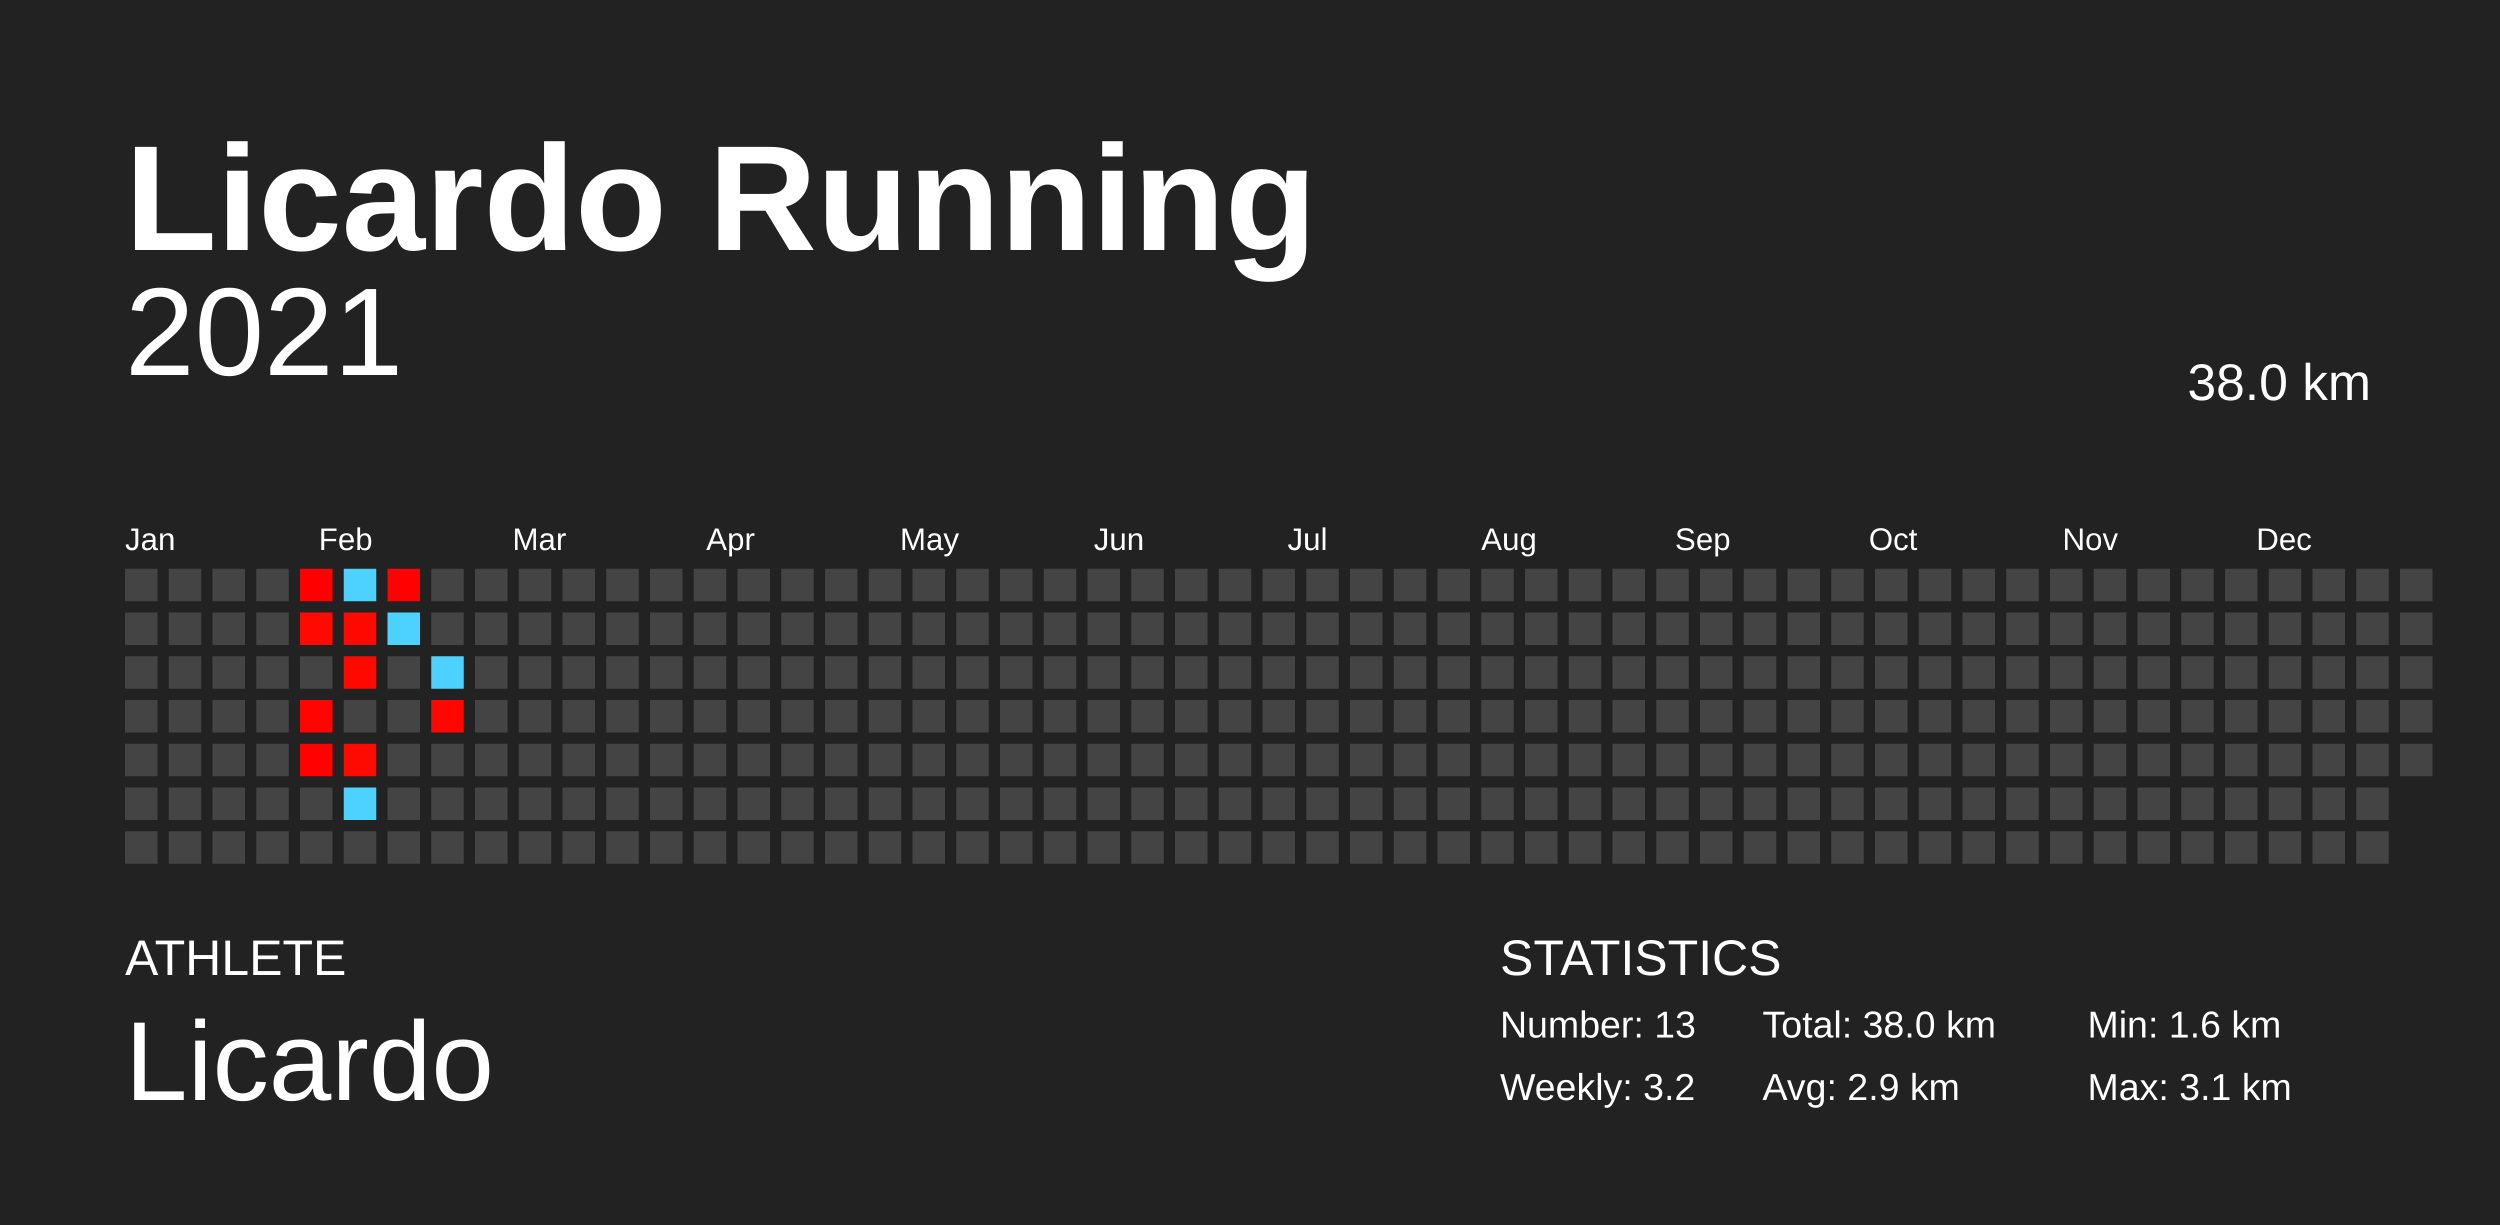
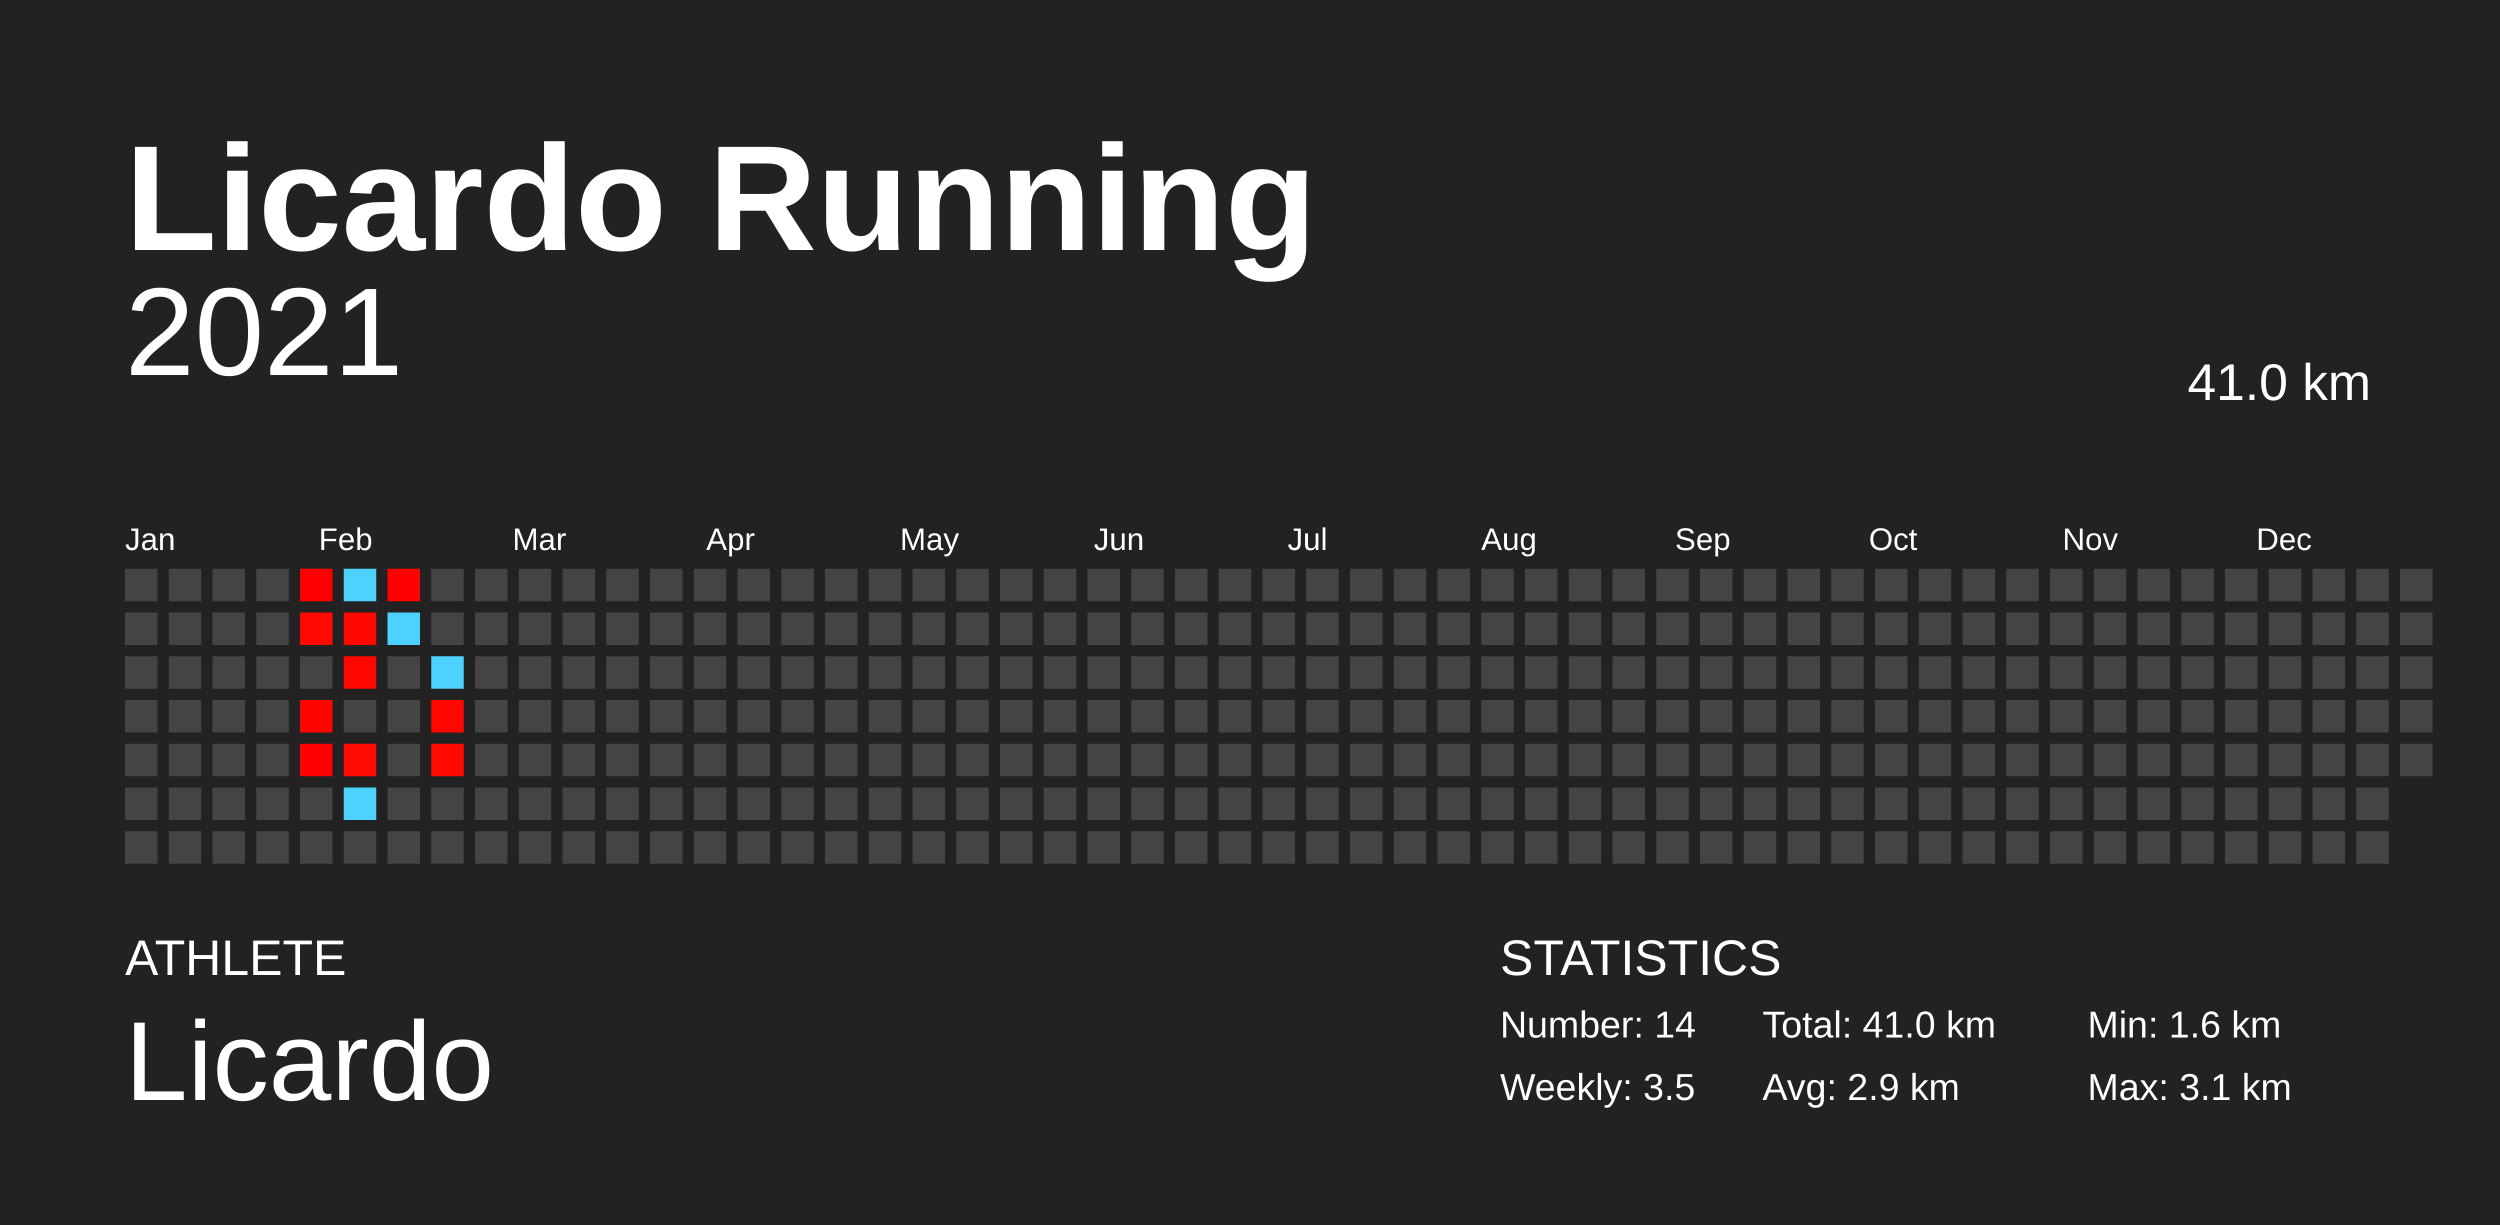
<svg xmlns="http://www.w3.org/2000/svg" baseProfile="full" height="98mm" version="1.1" viewBox="0,0,200,98" width="200mm">
  <defs />
  <rect fill="#222222" height="98" width="200" x="0" y="0" />
  <text fill="#FFFFFF" style="font-size:12px; font-family:Arial; font-weight:bold;" x="10" y="20">Licardo Running</text>
  <text fill="#FFFFFF" style="font-size:4px; font-family:Arial" x="10" y="78">ATHLETE</text>
  <text fill="#FFFFFF" style="font-size:9px; font-family:Arial" x="10" y="88">Licardo</text>
  <text fill="#FFFFFF" style="font-size:4px; font-family:Arial" x="120" y="78">STATISTICS</text>
-   <text fill="#FFFFFF" style="font-size:3px; font-family:Arial" x="120" y="83">Number: 13</text>
-   <text fill="#FFFFFF" style="font-size:3px; font-family:Arial" x="120" y="88">Weekly: 3.2</text>
-   <text fill="#FFFFFF" style="font-size:3px; font-family:Arial" x="141" y="83">Total: 38.0 km</text>
+   <text fill="#FFFFFF" style="font-size:3px; font-family:Arial" x="120" y="83">Number: 14</text>
+   <text fill="#FFFFFF" style="font-size:3px; font-family:Arial" x="120" y="88">Weekly: 3.5</text>
+   <text fill="#FFFFFF" style="font-size:3px; font-family:Arial" x="141" y="83">Total: 41.0 km</text>
  <text fill="#FFFFFF" style="font-size:3px; font-family:Arial" x="141" y="88">Avg: 2.9 km</text>
  <text fill="#FFFFFF" style="font-size:3px; font-family:Arial" x="167" y="83">Min: 1.6 km</text>
  <text fill="#FFFFFF" style="font-size:3px; font-family:Arial" x="167" y="88">Max: 3.1 km</text>
  <text alignment-baseline="hanging" fill="#FFFFFF" style="font-size:10.0px; font-family:Arial;" x="10" y="30">2021</text>
-   <text alignment-baseline="hanging" fill="#FFFFFF" style="font-size:4.125px; font-family:Arial;" x="175" y="32">38.0 km</text>
+   <text alignment-baseline="hanging" fill="#FFFFFF" style="font-size:4.125px; font-family:Arial;" x="175" y="32">41.0 km</text>
  <text fill="#FFFFFF" style="font-size:2.5px; font-family:Arial" x="10.0" y="44">Jan</text>
  <text fill="#FFFFFF" style="font-size:2.5px; font-family:Arial" x="25.5" y="44">Feb</text>
  <text fill="#FFFFFF" style="font-size:2.5px; font-family:Arial" x="41.0" y="44">Mar</text>
  <text fill="#FFFFFF" style="font-size:2.5px; font-family:Arial" x="56.5" y="44">Apr</text>
  <text fill="#FFFFFF" style="font-size:2.5px; font-family:Arial" x="72.0" y="44">May</text>
  <text fill="#FFFFFF" style="font-size:2.5px; font-family:Arial" x="87.5" y="44">Jun</text>
  <text fill="#FFFFFF" style="font-size:2.5px; font-family:Arial" x="103.0" y="44">Jul</text>
  <text fill="#FFFFFF" style="font-size:2.5px; font-family:Arial" x="118.5" y="44">Aug</text>
  <text fill="#FFFFFF" style="font-size:2.5px; font-family:Arial" x="134.0" y="44">Sep</text>
  <text fill="#FFFFFF" style="font-size:2.5px; font-family:Arial" x="149.5" y="44">Oct</text>
  <text fill="#FFFFFF" style="font-size:2.5px; font-family:Arial" x="165.0" y="44">Nov</text>
  <text fill="#FFFFFF" style="font-size:2.5px; font-family:Arial" x="180.5" y="44">Dec</text>
  <rect fill="#444444" height="2.6" width="2.6" x="10.0" y="45.5" />
  <rect fill="#444444" height="2.6" width="2.6" x="10.0" y="49.0" />
  <rect fill="#444444" height="2.6" width="2.6" x="10.0" y="52.5" />
  <rect fill="#444444" height="2.6" width="2.6" x="10.0" y="56.0" />
  <rect fill="#444444" height="2.6" width="2.6" x="10.0" y="59.5" />
  <rect fill="#444444" height="2.6" width="2.6" x="10.0" y="63.0" />
  <rect fill="#444444" height="2.6" width="2.6" x="10.0" y="66.5" />
  <rect fill="#444444" height="2.6" width="2.6" x="13.5" y="45.5" />
  <rect fill="#444444" height="2.6" width="2.6" x="13.5" y="49.0" />
  <rect fill="#444444" height="2.6" width="2.6" x="13.5" y="52.5" />
  <rect fill="#444444" height="2.6" width="2.6" x="13.5" y="56.0" />
  <rect fill="#444444" height="2.6" width="2.6" x="13.5" y="59.5" />
  <rect fill="#444444" height="2.6" width="2.6" x="13.5" y="63.0" />
  <rect fill="#444444" height="2.6" width="2.6" x="13.5" y="66.5" />
  <rect fill="#444444" height="2.6" width="2.6" x="17.0" y="45.5" />
  <rect fill="#444444" height="2.6" width="2.6" x="17.0" y="49.0" />
  <rect fill="#444444" height="2.6" width="2.6" x="17.0" y="52.5" />
  <rect fill="#444444" height="2.6" width="2.6" x="17.0" y="56.0" />
  <rect fill="#444444" height="2.6" width="2.6" x="17.0" y="59.5" />
  <rect fill="#444444" height="2.6" width="2.6" x="17.0" y="63.0" />
  <rect fill="#444444" height="2.6" width="2.6" x="17.0" y="66.5" />
  <rect fill="#444444" height="2.6" width="2.6" x="20.5" y="45.5" />
  <rect fill="#444444" height="2.6" width="2.6" x="20.5" y="49.0" />
  <rect fill="#444444" height="2.6" width="2.6" x="20.5" y="52.5" />
  <rect fill="#444444" height="2.6" width="2.6" x="20.5" y="56.0" />
  <rect fill="#444444" height="2.6" width="2.6" x="20.5" y="59.5" />
  <rect fill="#444444" height="2.6" width="2.6" x="20.5" y="63.0" />
  <rect fill="#444444" height="2.6" width="2.6" x="20.5" y="66.5" />
  <rect fill="#ff0000" height="2.6" width="2.6" x="24.0" y="45.5" />
  <rect fill="#ff0900" height="2.6" width="2.6" x="24.0" y="49.0" />
  <rect fill="#444444" height="2.6" width="2.6" x="24.0" y="52.5" />
  <rect fill="#ff0400" height="2.6" width="2.6" x="24.0" y="56.0" />
  <rect fill="#ff0200" height="2.6" width="2.6" x="24.0" y="59.5" />
  <rect fill="#444444" height="2.6" width="2.6" x="24.0" y="63.0" />
  <rect fill="#444444" height="2.6" width="2.6" x="24.0" y="66.5" />
  <rect fill="#4dd2ff" height="2.6" width="2.6" x="27.5" y="45.5" />
  <rect fill="#ff0800" height="2.6" width="2.6" x="27.5" y="49.0" />
  <rect fill="#ff0800" height="2.6" width="2.6" x="27.5" y="52.5" />
  <rect fill="#444444" height="2.6" width="2.6" x="27.5" y="56.0" />
  <rect fill="#ff0a00" height="2.6" width="2.6" x="27.5" y="59.5" />
  <rect fill="#4dd2ff" height="2.6" width="2.6" x="27.5" y="63.0" />
  <rect fill="#444444" height="2.6" width="2.6" x="27.5" y="66.5" />
  <rect fill="#ff0200" height="2.6" width="2.6" x="31.0" y="45.5" />
  <rect fill="#4dd2ff" height="2.6" width="2.6" x="31.0" y="49.0" />
  <rect fill="#444444" height="2.6" width="2.6" x="31.0" y="52.5" />
  <rect fill="#444444" height="2.6" width="2.6" x="31.0" y="56.0" />
  <rect fill="#444444" height="2.6" width="2.6" x="31.0" y="59.5" />
  <rect fill="#444444" height="2.6" width="2.6" x="31.0" y="63.0" />
  <rect fill="#444444" height="2.6" width="2.6" x="31.0" y="66.5" />
  <rect fill="#444444" height="2.6" width="2.6" x="34.5" y="45.5" />
  <rect fill="#444444" height="2.6" width="2.6" x="34.5" y="49.0" />
  <rect fill="#4dd2ff" height="2.6" width="2.6" x="34.5" y="52.5" />
  <rect fill="#ff0700" height="2.6" width="2.6" x="34.5" y="56.0" />
-   <rect fill="#444444" height="2.6" width="2.6" x="34.5" y="59.5" />
+   <rect fill="#ff0a00" height="2.6" width="2.6" x="34.5" y="59.5" />
  <rect fill="#444444" height="2.6" width="2.6" x="34.5" y="63.0" />
  <rect fill="#444444" height="2.6" width="2.6" x="34.5" y="66.5" />
  <rect fill="#444444" height="2.6" width="2.6" x="38.0" y="45.5" />
  <rect fill="#444444" height="2.6" width="2.6" x="38.0" y="49.0" />
  <rect fill="#444444" height="2.6" width="2.6" x="38.0" y="52.5" />
  <rect fill="#444444" height="2.6" width="2.6" x="38.0" y="56.0" />
  <rect fill="#444444" height="2.6" width="2.6" x="38.0" y="59.5" />
  <rect fill="#444444" height="2.6" width="2.6" x="38.0" y="63.0" />
  <rect fill="#444444" height="2.6" width="2.6" x="38.0" y="66.5" />
  <rect fill="#444444" height="2.6" width="2.6" x="41.5" y="45.5" />
  <rect fill="#444444" height="2.6" width="2.6" x="41.5" y="49.0" />
  <rect fill="#444444" height="2.6" width="2.6" x="41.5" y="52.5" />
  <rect fill="#444444" height="2.6" width="2.6" x="41.5" y="56.0" />
  <rect fill="#444444" height="2.6" width="2.6" x="41.5" y="59.5" />
  <rect fill="#444444" height="2.6" width="2.6" x="41.5" y="63.0" />
  <rect fill="#444444" height="2.6" width="2.6" x="41.5" y="66.5" />
  <rect fill="#444444" height="2.6" width="2.6" x="45.0" y="45.5" />
  <rect fill="#444444" height="2.6" width="2.6" x="45.0" y="49.0" />
  <rect fill="#444444" height="2.6" width="2.6" x="45.0" y="52.5" />
  <rect fill="#444444" height="2.6" width="2.6" x="45.0" y="56.0" />
  <rect fill="#444444" height="2.6" width="2.6" x="45.0" y="59.5" />
  <rect fill="#444444" height="2.6" width="2.6" x="45.0" y="63.0" />
  <rect fill="#444444" height="2.6" width="2.6" x="45.0" y="66.5" />
  <rect fill="#444444" height="2.6" width="2.6" x="48.5" y="45.5" />
  <rect fill="#444444" height="2.6" width="2.6" x="48.5" y="49.0" />
  <rect fill="#444444" height="2.6" width="2.6" x="48.5" y="52.5" />
  <rect fill="#444444" height="2.6" width="2.6" x="48.5" y="56.0" />
  <rect fill="#444444" height="2.6" width="2.6" x="48.5" y="59.5" />
  <rect fill="#444444" height="2.6" width="2.6" x="48.5" y="63.0" />
  <rect fill="#444444" height="2.6" width="2.6" x="48.5" y="66.5" />
  <rect fill="#444444" height="2.6" width="2.6" x="52.0" y="45.5" />
  <rect fill="#444444" height="2.6" width="2.6" x="52.0" y="49.0" />
  <rect fill="#444444" height="2.6" width="2.6" x="52.0" y="52.5" />
  <rect fill="#444444" height="2.6" width="2.6" x="52.0" y="56.0" />
  <rect fill="#444444" height="2.6" width="2.6" x="52.0" y="59.5" />
  <rect fill="#444444" height="2.6" width="2.6" x="52.0" y="63.0" />
  <rect fill="#444444" height="2.6" width="2.6" x="52.0" y="66.5" />
  <rect fill="#444444" height="2.6" width="2.6" x="55.5" y="45.5" />
  <rect fill="#444444" height="2.6" width="2.6" x="55.5" y="49.0" />
  <rect fill="#444444" height="2.6" width="2.6" x="55.5" y="52.5" />
  <rect fill="#444444" height="2.6" width="2.6" x="55.5" y="56.0" />
  <rect fill="#444444" height="2.6" width="2.6" x="55.5" y="59.5" />
  <rect fill="#444444" height="2.6" width="2.6" x="55.5" y="63.0" />
  <rect fill="#444444" height="2.6" width="2.6" x="55.5" y="66.5" />
  <rect fill="#444444" height="2.6" width="2.6" x="59.0" y="45.5" />
  <rect fill="#444444" height="2.6" width="2.6" x="59.0" y="49.0" />
  <rect fill="#444444" height="2.6" width="2.6" x="59.0" y="52.5" />
  <rect fill="#444444" height="2.6" width="2.6" x="59.0" y="56.0" />
  <rect fill="#444444" height="2.6" width="2.6" x="59.0" y="59.5" />
  <rect fill="#444444" height="2.6" width="2.6" x="59.0" y="63.0" />
  <rect fill="#444444" height="2.6" width="2.6" x="59.0" y="66.5" />
  <rect fill="#444444" height="2.6" width="2.6" x="62.5" y="45.5" />
  <rect fill="#444444" height="2.6" width="2.6" x="62.5" y="49.0" />
  <rect fill="#444444" height="2.6" width="2.6" x="62.5" y="52.5" />
  <rect fill="#444444" height="2.6" width="2.6" x="62.5" y="56.0" />
  <rect fill="#444444" height="2.6" width="2.6" x="62.5" y="59.5" />
  <rect fill="#444444" height="2.6" width="2.6" x="62.5" y="63.0" />
  <rect fill="#444444" height="2.6" width="2.6" x="62.5" y="66.5" />
  <rect fill="#444444" height="2.6" width="2.6" x="66.0" y="45.5" />
  <rect fill="#444444" height="2.6" width="2.6" x="66.0" y="49.0" />
  <rect fill="#444444" height="2.6" width="2.6" x="66.0" y="52.5" />
  <rect fill="#444444" height="2.6" width="2.6" x="66.0" y="56.0" />
  <rect fill="#444444" height="2.6" width="2.6" x="66.0" y="59.5" />
  <rect fill="#444444" height="2.6" width="2.6" x="66.0" y="63.0" />
  <rect fill="#444444" height="2.6" width="2.6" x="66.0" y="66.5" />
  <rect fill="#444444" height="2.6" width="2.6" x="69.5" y="45.5" />
  <rect fill="#444444" height="2.6" width="2.6" x="69.5" y="49.0" />
  <rect fill="#444444" height="2.6" width="2.6" x="69.5" y="52.5" />
  <rect fill="#444444" height="2.6" width="2.6" x="69.5" y="56.0" />
  <rect fill="#444444" height="2.6" width="2.6" x="69.5" y="59.5" />
  <rect fill="#444444" height="2.6" width="2.6" x="69.5" y="63.0" />
  <rect fill="#444444" height="2.6" width="2.6" x="69.5" y="66.5" />
  <rect fill="#444444" height="2.6" width="2.6" x="73.0" y="45.5" />
  <rect fill="#444444" height="2.6" width="2.6" x="73.0" y="49.0" />
  <rect fill="#444444" height="2.6" width="2.6" x="73.0" y="52.5" />
  <rect fill="#444444" height="2.6" width="2.6" x="73.0" y="56.0" />
  <rect fill="#444444" height="2.6" width="2.6" x="73.0" y="59.5" />
  <rect fill="#444444" height="2.6" width="2.6" x="73.0" y="63.0" />
  <rect fill="#444444" height="2.6" width="2.6" x="73.0" y="66.5" />
  <rect fill="#444444" height="2.6" width="2.6" x="76.5" y="45.5" />
  <rect fill="#444444" height="2.6" width="2.6" x="76.5" y="49.0" />
  <rect fill="#444444" height="2.6" width="2.6" x="76.5" y="52.5" />
  <rect fill="#444444" height="2.6" width="2.6" x="76.5" y="56.0" />
  <rect fill="#444444" height="2.6" width="2.6" x="76.5" y="59.5" />
  <rect fill="#444444" height="2.6" width="2.6" x="76.5" y="63.0" />
  <rect fill="#444444" height="2.6" width="2.6" x="76.5" y="66.5" />
  <rect fill="#444444" height="2.6" width="2.6" x="80.0" y="45.5" />
  <rect fill="#444444" height="2.6" width="2.6" x="80.0" y="49.0" />
  <rect fill="#444444" height="2.6" width="2.6" x="80.0" y="52.5" />
  <rect fill="#444444" height="2.6" width="2.6" x="80.0" y="56.0" />
  <rect fill="#444444" height="2.6" width="2.6" x="80.0" y="59.5" />
  <rect fill="#444444" height="2.6" width="2.6" x="80.0" y="63.0" />
  <rect fill="#444444" height="2.6" width="2.6" x="80.0" y="66.5" />
  <rect fill="#444444" height="2.6" width="2.6" x="83.5" y="45.5" />
  <rect fill="#444444" height="2.6" width="2.6" x="83.5" y="49.0" />
  <rect fill="#444444" height="2.6" width="2.6" x="83.5" y="52.5" />
  <rect fill="#444444" height="2.6" width="2.6" x="83.5" y="56.0" />
  <rect fill="#444444" height="2.6" width="2.6" x="83.5" y="59.5" />
  <rect fill="#444444" height="2.6" width="2.6" x="83.5" y="63.0" />
  <rect fill="#444444" height="2.6" width="2.6" x="83.5" y="66.5" />
  <rect fill="#444444" height="2.6" width="2.6" x="87.0" y="45.5" />
  <rect fill="#444444" height="2.6" width="2.6" x="87.0" y="49.0" />
  <rect fill="#444444" height="2.6" width="2.6" x="87.0" y="52.5" />
  <rect fill="#444444" height="2.6" width="2.6" x="87.0" y="56.0" />
  <rect fill="#444444" height="2.6" width="2.6" x="87.0" y="59.5" />
  <rect fill="#444444" height="2.6" width="2.6" x="87.0" y="63.0" />
  <rect fill="#444444" height="2.6" width="2.6" x="87.0" y="66.5" />
  <rect fill="#444444" height="2.6" width="2.6" x="90.5" y="45.5" />
  <rect fill="#444444" height="2.6" width="2.6" x="90.5" y="49.0" />
  <rect fill="#444444" height="2.6" width="2.6" x="90.5" y="52.5" />
  <rect fill="#444444" height="2.6" width="2.6" x="90.5" y="56.0" />
  <rect fill="#444444" height="2.6" width="2.6" x="90.5" y="59.5" />
  <rect fill="#444444" height="2.6" width="2.6" x="90.5" y="63.0" />
  <rect fill="#444444" height="2.6" width="2.6" x="90.5" y="66.5" />
  <rect fill="#444444" height="2.6" width="2.6" x="94.0" y="45.5" />
  <rect fill="#444444" height="2.6" width="2.6" x="94.0" y="49.0" />
  <rect fill="#444444" height="2.6" width="2.6" x="94.0" y="52.5" />
  <rect fill="#444444" height="2.6" width="2.6" x="94.0" y="56.0" />
  <rect fill="#444444" height="2.6" width="2.6" x="94.0" y="59.5" />
  <rect fill="#444444" height="2.6" width="2.6" x="94.0" y="63.0" />
  <rect fill="#444444" height="2.6" width="2.6" x="94.0" y="66.5" />
  <rect fill="#444444" height="2.6" width="2.6" x="97.5" y="45.5" />
  <rect fill="#444444" height="2.6" width="2.6" x="97.5" y="49.0" />
  <rect fill="#444444" height="2.6" width="2.6" x="97.5" y="52.5" />
  <rect fill="#444444" height="2.6" width="2.6" x="97.5" y="56.0" />
  <rect fill="#444444" height="2.6" width="2.6" x="97.5" y="59.5" />
  <rect fill="#444444" height="2.6" width="2.6" x="97.5" y="63.0" />
  <rect fill="#444444" height="2.6" width="2.6" x="97.5" y="66.5" />
  <rect fill="#444444" height="2.6" width="2.6" x="101.0" y="45.5" />
  <rect fill="#444444" height="2.6" width="2.6" x="101.0" y="49.0" />
  <rect fill="#444444" height="2.6" width="2.6" x="101.0" y="52.5" />
  <rect fill="#444444" height="2.6" width="2.6" x="101.0" y="56.0" />
  <rect fill="#444444" height="2.6" width="2.6" x="101.0" y="59.5" />
  <rect fill="#444444" height="2.6" width="2.6" x="101.0" y="63.0" />
  <rect fill="#444444" height="2.6" width="2.6" x="101.0" y="66.5" />
  <rect fill="#444444" height="2.6" width="2.6" x="104.5" y="45.5" />
  <rect fill="#444444" height="2.6" width="2.6" x="104.5" y="49.0" />
  <rect fill="#444444" height="2.6" width="2.6" x="104.5" y="52.5" />
  <rect fill="#444444" height="2.6" width="2.6" x="104.5" y="56.0" />
  <rect fill="#444444" height="2.6" width="2.6" x="104.5" y="59.5" />
  <rect fill="#444444" height="2.6" width="2.6" x="104.5" y="63.0" />
  <rect fill="#444444" height="2.6" width="2.6" x="104.5" y="66.5" />
  <rect fill="#444444" height="2.6" width="2.6" x="108.0" y="45.5" />
  <rect fill="#444444" height="2.6" width="2.6" x="108.0" y="49.0" />
  <rect fill="#444444" height="2.6" width="2.6" x="108.0" y="52.5" />
  <rect fill="#444444" height="2.6" width="2.6" x="108.0" y="56.0" />
  <rect fill="#444444" height="2.6" width="2.6" x="108.0" y="59.5" />
  <rect fill="#444444" height="2.6" width="2.6" x="108.0" y="63.0" />
  <rect fill="#444444" height="2.6" width="2.6" x="108.0" y="66.5" />
  <rect fill="#444444" height="2.6" width="2.6" x="111.5" y="45.5" />
  <rect fill="#444444" height="2.6" width="2.6" x="111.5" y="49.0" />
  <rect fill="#444444" height="2.6" width="2.6" x="111.5" y="52.5" />
  <rect fill="#444444" height="2.6" width="2.6" x="111.5" y="56.0" />
  <rect fill="#444444" height="2.6" width="2.6" x="111.5" y="59.5" />
  <rect fill="#444444" height="2.6" width="2.6" x="111.5" y="63.0" />
  <rect fill="#444444" height="2.6" width="2.6" x="111.5" y="66.5" />
  <rect fill="#444444" height="2.6" width="2.6" x="115.0" y="45.5" />
  <rect fill="#444444" height="2.6" width="2.6" x="115.0" y="49.0" />
  <rect fill="#444444" height="2.6" width="2.6" x="115.0" y="52.5" />
  <rect fill="#444444" height="2.6" width="2.6" x="115.0" y="56.0" />
  <rect fill="#444444" height="2.6" width="2.6" x="115.0" y="59.5" />
  <rect fill="#444444" height="2.6" width="2.6" x="115.0" y="63.0" />
  <rect fill="#444444" height="2.6" width="2.6" x="115.0" y="66.5" />
  <rect fill="#444444" height="2.6" width="2.6" x="118.5" y="45.5" />
  <rect fill="#444444" height="2.6" width="2.6" x="118.5" y="49.0" />
  <rect fill="#444444" height="2.6" width="2.6" x="118.5" y="52.5" />
  <rect fill="#444444" height="2.6" width="2.6" x="118.5" y="56.0" />
  <rect fill="#444444" height="2.6" width="2.6" x="118.5" y="59.5" />
  <rect fill="#444444" height="2.6" width="2.6" x="118.5" y="63.0" />
  <rect fill="#444444" height="2.6" width="2.6" x="118.5" y="66.5" />
  <rect fill="#444444" height="2.6" width="2.6" x="122.0" y="45.5" />
  <rect fill="#444444" height="2.6" width="2.6" x="122.0" y="49.0" />
  <rect fill="#444444" height="2.6" width="2.6" x="122.0" y="52.5" />
  <rect fill="#444444" height="2.6" width="2.6" x="122.0" y="56.0" />
  <rect fill="#444444" height="2.6" width="2.6" x="122.0" y="59.5" />
  <rect fill="#444444" height="2.6" width="2.6" x="122.0" y="63.0" />
  <rect fill="#444444" height="2.6" width="2.6" x="122.0" y="66.5" />
  <rect fill="#444444" height="2.6" width="2.6" x="125.5" y="45.5" />
  <rect fill="#444444" height="2.6" width="2.6" x="125.5" y="49.0" />
  <rect fill="#444444" height="2.6" width="2.6" x="125.5" y="52.5" />
  <rect fill="#444444" height="2.6" width="2.6" x="125.5" y="56.0" />
  <rect fill="#444444" height="2.6" width="2.6" x="125.5" y="59.5" />
  <rect fill="#444444" height="2.6" width="2.6" x="125.5" y="63.0" />
  <rect fill="#444444" height="2.6" width="2.6" x="125.5" y="66.5" />
  <rect fill="#444444" height="2.6" width="2.6" x="129.0" y="45.5" />
  <rect fill="#444444" height="2.6" width="2.6" x="129.0" y="49.0" />
  <rect fill="#444444" height="2.6" width="2.6" x="129.0" y="52.5" />
  <rect fill="#444444" height="2.6" width="2.6" x="129.0" y="56.0" />
  <rect fill="#444444" height="2.6" width="2.6" x="129.0" y="59.5" />
  <rect fill="#444444" height="2.6" width="2.6" x="129.0" y="63.0" />
  <rect fill="#444444" height="2.6" width="2.6" x="129.0" y="66.5" />
  <rect fill="#444444" height="2.6" width="2.6" x="132.5" y="45.5" />
  <rect fill="#444444" height="2.6" width="2.6" x="132.5" y="49.0" />
  <rect fill="#444444" height="2.6" width="2.6" x="132.5" y="52.5" />
  <rect fill="#444444" height="2.6" width="2.6" x="132.5" y="56.0" />
  <rect fill="#444444" height="2.6" width="2.6" x="132.5" y="59.5" />
  <rect fill="#444444" height="2.6" width="2.6" x="132.5" y="63.0" />
  <rect fill="#444444" height="2.6" width="2.6" x="132.5" y="66.5" />
  <rect fill="#444444" height="2.6" width="2.6" x="136.0" y="45.5" />
  <rect fill="#444444" height="2.6" width="2.6" x="136.0" y="49.0" />
  <rect fill="#444444" height="2.6" width="2.6" x="136.0" y="52.5" />
  <rect fill="#444444" height="2.6" width="2.6" x="136.0" y="56.0" />
  <rect fill="#444444" height="2.6" width="2.6" x="136.0" y="59.5" />
  <rect fill="#444444" height="2.6" width="2.6" x="136.0" y="63.0" />
  <rect fill="#444444" height="2.6" width="2.6" x="136.0" y="66.5" />
  <rect fill="#444444" height="2.6" width="2.6" x="139.5" y="45.5" />
  <rect fill="#444444" height="2.6" width="2.6" x="139.5" y="49.0" />
  <rect fill="#444444" height="2.6" width="2.6" x="139.5" y="52.5" />
  <rect fill="#444444" height="2.6" width="2.6" x="139.5" y="56.0" />
  <rect fill="#444444" height="2.6" width="2.6" x="139.5" y="59.5" />
  <rect fill="#444444" height="2.6" width="2.6" x="139.5" y="63.0" />
  <rect fill="#444444" height="2.6" width="2.6" x="139.5" y="66.5" />
  <rect fill="#444444" height="2.6" width="2.6" x="143.0" y="45.5" />
  <rect fill="#444444" height="2.6" width="2.6" x="143.0" y="49.0" />
  <rect fill="#444444" height="2.6" width="2.6" x="143.0" y="52.5" />
  <rect fill="#444444" height="2.6" width="2.6" x="143.0" y="56.0" />
  <rect fill="#444444" height="2.6" width="2.6" x="143.0" y="59.5" />
  <rect fill="#444444" height="2.6" width="2.6" x="143.0" y="63.0" />
  <rect fill="#444444" height="2.6" width="2.6" x="143.0" y="66.5" />
  <rect fill="#444444" height="2.6" width="2.6" x="146.5" y="45.5" />
  <rect fill="#444444" height="2.6" width="2.6" x="146.5" y="49.0" />
  <rect fill="#444444" height="2.6" width="2.6" x="146.5" y="52.5" />
  <rect fill="#444444" height="2.6" width="2.6" x="146.5" y="56.0" />
  <rect fill="#444444" height="2.6" width="2.6" x="146.5" y="59.5" />
  <rect fill="#444444" height="2.6" width="2.6" x="146.5" y="63.0" />
  <rect fill="#444444" height="2.6" width="2.6" x="146.5" y="66.5" />
  <rect fill="#444444" height="2.6" width="2.6" x="150.0" y="45.5" />
  <rect fill="#444444" height="2.6" width="2.6" x="150.0" y="49.0" />
  <rect fill="#444444" height="2.6" width="2.6" x="150.0" y="52.5" />
  <rect fill="#444444" height="2.6" width="2.6" x="150.0" y="56.0" />
  <rect fill="#444444" height="2.6" width="2.6" x="150.0" y="59.5" />
  <rect fill="#444444" height="2.6" width="2.6" x="150.0" y="63.0" />
  <rect fill="#444444" height="2.6" width="2.6" x="150.0" y="66.5" />
  <rect fill="#444444" height="2.6" width="2.6" x="153.5" y="45.5" />
  <rect fill="#444444" height="2.6" width="2.6" x="153.5" y="49.0" />
  <rect fill="#444444" height="2.6" width="2.6" x="153.5" y="52.5" />
  <rect fill="#444444" height="2.6" width="2.6" x="153.5" y="56.0" />
  <rect fill="#444444" height="2.6" width="2.6" x="153.5" y="59.5" />
  <rect fill="#444444" height="2.6" width="2.6" x="153.5" y="63.0" />
  <rect fill="#444444" height="2.6" width="2.6" x="153.5" y="66.5" />
  <rect fill="#444444" height="2.6" width="2.6" x="157.0" y="45.5" />
  <rect fill="#444444" height="2.6" width="2.6" x="157.0" y="49.0" />
  <rect fill="#444444" height="2.6" width="2.6" x="157.0" y="52.5" />
  <rect fill="#444444" height="2.6" width="2.6" x="157.0" y="56.0" />
  <rect fill="#444444" height="2.6" width="2.6" x="157.0" y="59.5" />
  <rect fill="#444444" height="2.6" width="2.6" x="157.0" y="63.0" />
  <rect fill="#444444" height="2.6" width="2.6" x="157.0" y="66.5" />
  <rect fill="#444444" height="2.6" width="2.6" x="160.5" y="45.5" />
  <rect fill="#444444" height="2.6" width="2.6" x="160.5" y="49.0" />
  <rect fill="#444444" height="2.6" width="2.6" x="160.5" y="52.5" />
  <rect fill="#444444" height="2.6" width="2.6" x="160.5" y="56.0" />
  <rect fill="#444444" height="2.6" width="2.6" x="160.5" y="59.5" />
  <rect fill="#444444" height="2.6" width="2.6" x="160.5" y="63.0" />
  <rect fill="#444444" height="2.6" width="2.6" x="160.5" y="66.5" />
  <rect fill="#444444" height="2.6" width="2.6" x="164.0" y="45.5" />
  <rect fill="#444444" height="2.6" width="2.6" x="164.0" y="49.0" />
  <rect fill="#444444" height="2.6" width="2.6" x="164.0" y="52.5" />
  <rect fill="#444444" height="2.6" width="2.6" x="164.0" y="56.0" />
  <rect fill="#444444" height="2.6" width="2.6" x="164.0" y="59.5" />
  <rect fill="#444444" height="2.6" width="2.6" x="164.0" y="63.0" />
  <rect fill="#444444" height="2.6" width="2.6" x="164.0" y="66.5" />
  <rect fill="#444444" height="2.6" width="2.6" x="167.5" y="45.5" />
  <rect fill="#444444" height="2.6" width="2.6" x="167.5" y="49.0" />
  <rect fill="#444444" height="2.6" width="2.6" x="167.5" y="52.5" />
  <rect fill="#444444" height="2.6" width="2.6" x="167.5" y="56.0" />
  <rect fill="#444444" height="2.6" width="2.6" x="167.5" y="59.5" />
  <rect fill="#444444" height="2.6" width="2.6" x="167.5" y="63.0" />
  <rect fill="#444444" height="2.6" width="2.6" x="167.5" y="66.5" />
  <rect fill="#444444" height="2.6" width="2.6" x="171.0" y="45.5" />
  <rect fill="#444444" height="2.6" width="2.6" x="171.0" y="49.0" />
  <rect fill="#444444" height="2.6" width="2.6" x="171.0" y="52.5" />
  <rect fill="#444444" height="2.6" width="2.6" x="171.0" y="56.0" />
  <rect fill="#444444" height="2.6" width="2.6" x="171.0" y="59.5" />
  <rect fill="#444444" height="2.6" width="2.6" x="171.0" y="63.0" />
  <rect fill="#444444" height="2.6" width="2.6" x="171.0" y="66.5" />
  <rect fill="#444444" height="2.6" width="2.6" x="174.5" y="45.5" />
  <rect fill="#444444" height="2.6" width="2.6" x="174.5" y="49.0" />
  <rect fill="#444444" height="2.6" width="2.6" x="174.5" y="52.5" />
  <rect fill="#444444" height="2.6" width="2.6" x="174.5" y="56.0" />
  <rect fill="#444444" height="2.6" width="2.6" x="174.5" y="59.5" />
  <rect fill="#444444" height="2.6" width="2.6" x="174.5" y="63.0" />
  <rect fill="#444444" height="2.6" width="2.6" x="174.5" y="66.5" />
  <rect fill="#444444" height="2.6" width="2.6" x="178.0" y="45.5" />
  <rect fill="#444444" height="2.6" width="2.6" x="178.0" y="49.0" />
  <rect fill="#444444" height="2.6" width="2.6" x="178.0" y="52.5" />
  <rect fill="#444444" height="2.6" width="2.6" x="178.0" y="56.0" />
  <rect fill="#444444" height="2.6" width="2.6" x="178.0" y="59.5" />
  <rect fill="#444444" height="2.6" width="2.6" x="178.0" y="63.0" />
  <rect fill="#444444" height="2.6" width="2.6" x="178.0" y="66.5" />
  <rect fill="#444444" height="2.6" width="2.6" x="181.5" y="45.5" />
  <rect fill="#444444" height="2.6" width="2.6" x="181.5" y="49.0" />
  <rect fill="#444444" height="2.6" width="2.6" x="181.5" y="52.5" />
  <rect fill="#444444" height="2.6" width="2.6" x="181.5" y="56.0" />
  <rect fill="#444444" height="2.6" width="2.6" x="181.5" y="59.5" />
  <rect fill="#444444" height="2.6" width="2.6" x="181.5" y="63.0" />
  <rect fill="#444444" height="2.6" width="2.6" x="181.5" y="66.5" />
  <rect fill="#444444" height="2.6" width="2.6" x="185.0" y="45.5" />
  <rect fill="#444444" height="2.6" width="2.6" x="185.0" y="49.0" />
  <rect fill="#444444" height="2.6" width="2.6" x="185.0" y="52.5" />
  <rect fill="#444444" height="2.6" width="2.6" x="185.0" y="56.0" />
  <rect fill="#444444" height="2.6" width="2.6" x="185.0" y="59.5" />
  <rect fill="#444444" height="2.6" width="2.6" x="185.0" y="63.0" />
  <rect fill="#444444" height="2.6" width="2.6" x="185.0" y="66.5" />
  <rect fill="#444444" height="2.6" width="2.6" x="188.5" y="45.5" />
  <rect fill="#444444" height="2.6" width="2.6" x="188.5" y="49.0" />
  <rect fill="#444444" height="2.6" width="2.6" x="188.5" y="52.5" />
  <rect fill="#444444" height="2.6" width="2.6" x="188.5" y="56.0" />
  <rect fill="#444444" height="2.6" width="2.6" x="188.5" y="59.5" />
  <rect fill="#444444" height="2.6" width="2.6" x="188.5" y="63.0" />
  <rect fill="#444444" height="2.6" width="2.6" x="188.5" y="66.5" />
  <rect fill="#444444" height="2.6" width="2.6" x="192.0" y="45.5" />
  <rect fill="#444444" height="2.6" width="2.6" x="192.0" y="49.0" />
  <rect fill="#444444" height="2.6" width="2.6" x="192.0" y="52.5" />
  <rect fill="#444444" height="2.6" width="2.6" x="192.0" y="56.0" />
  <rect fill="#444444" height="2.6" width="2.6" x="192.0" y="59.5" />
</svg>
